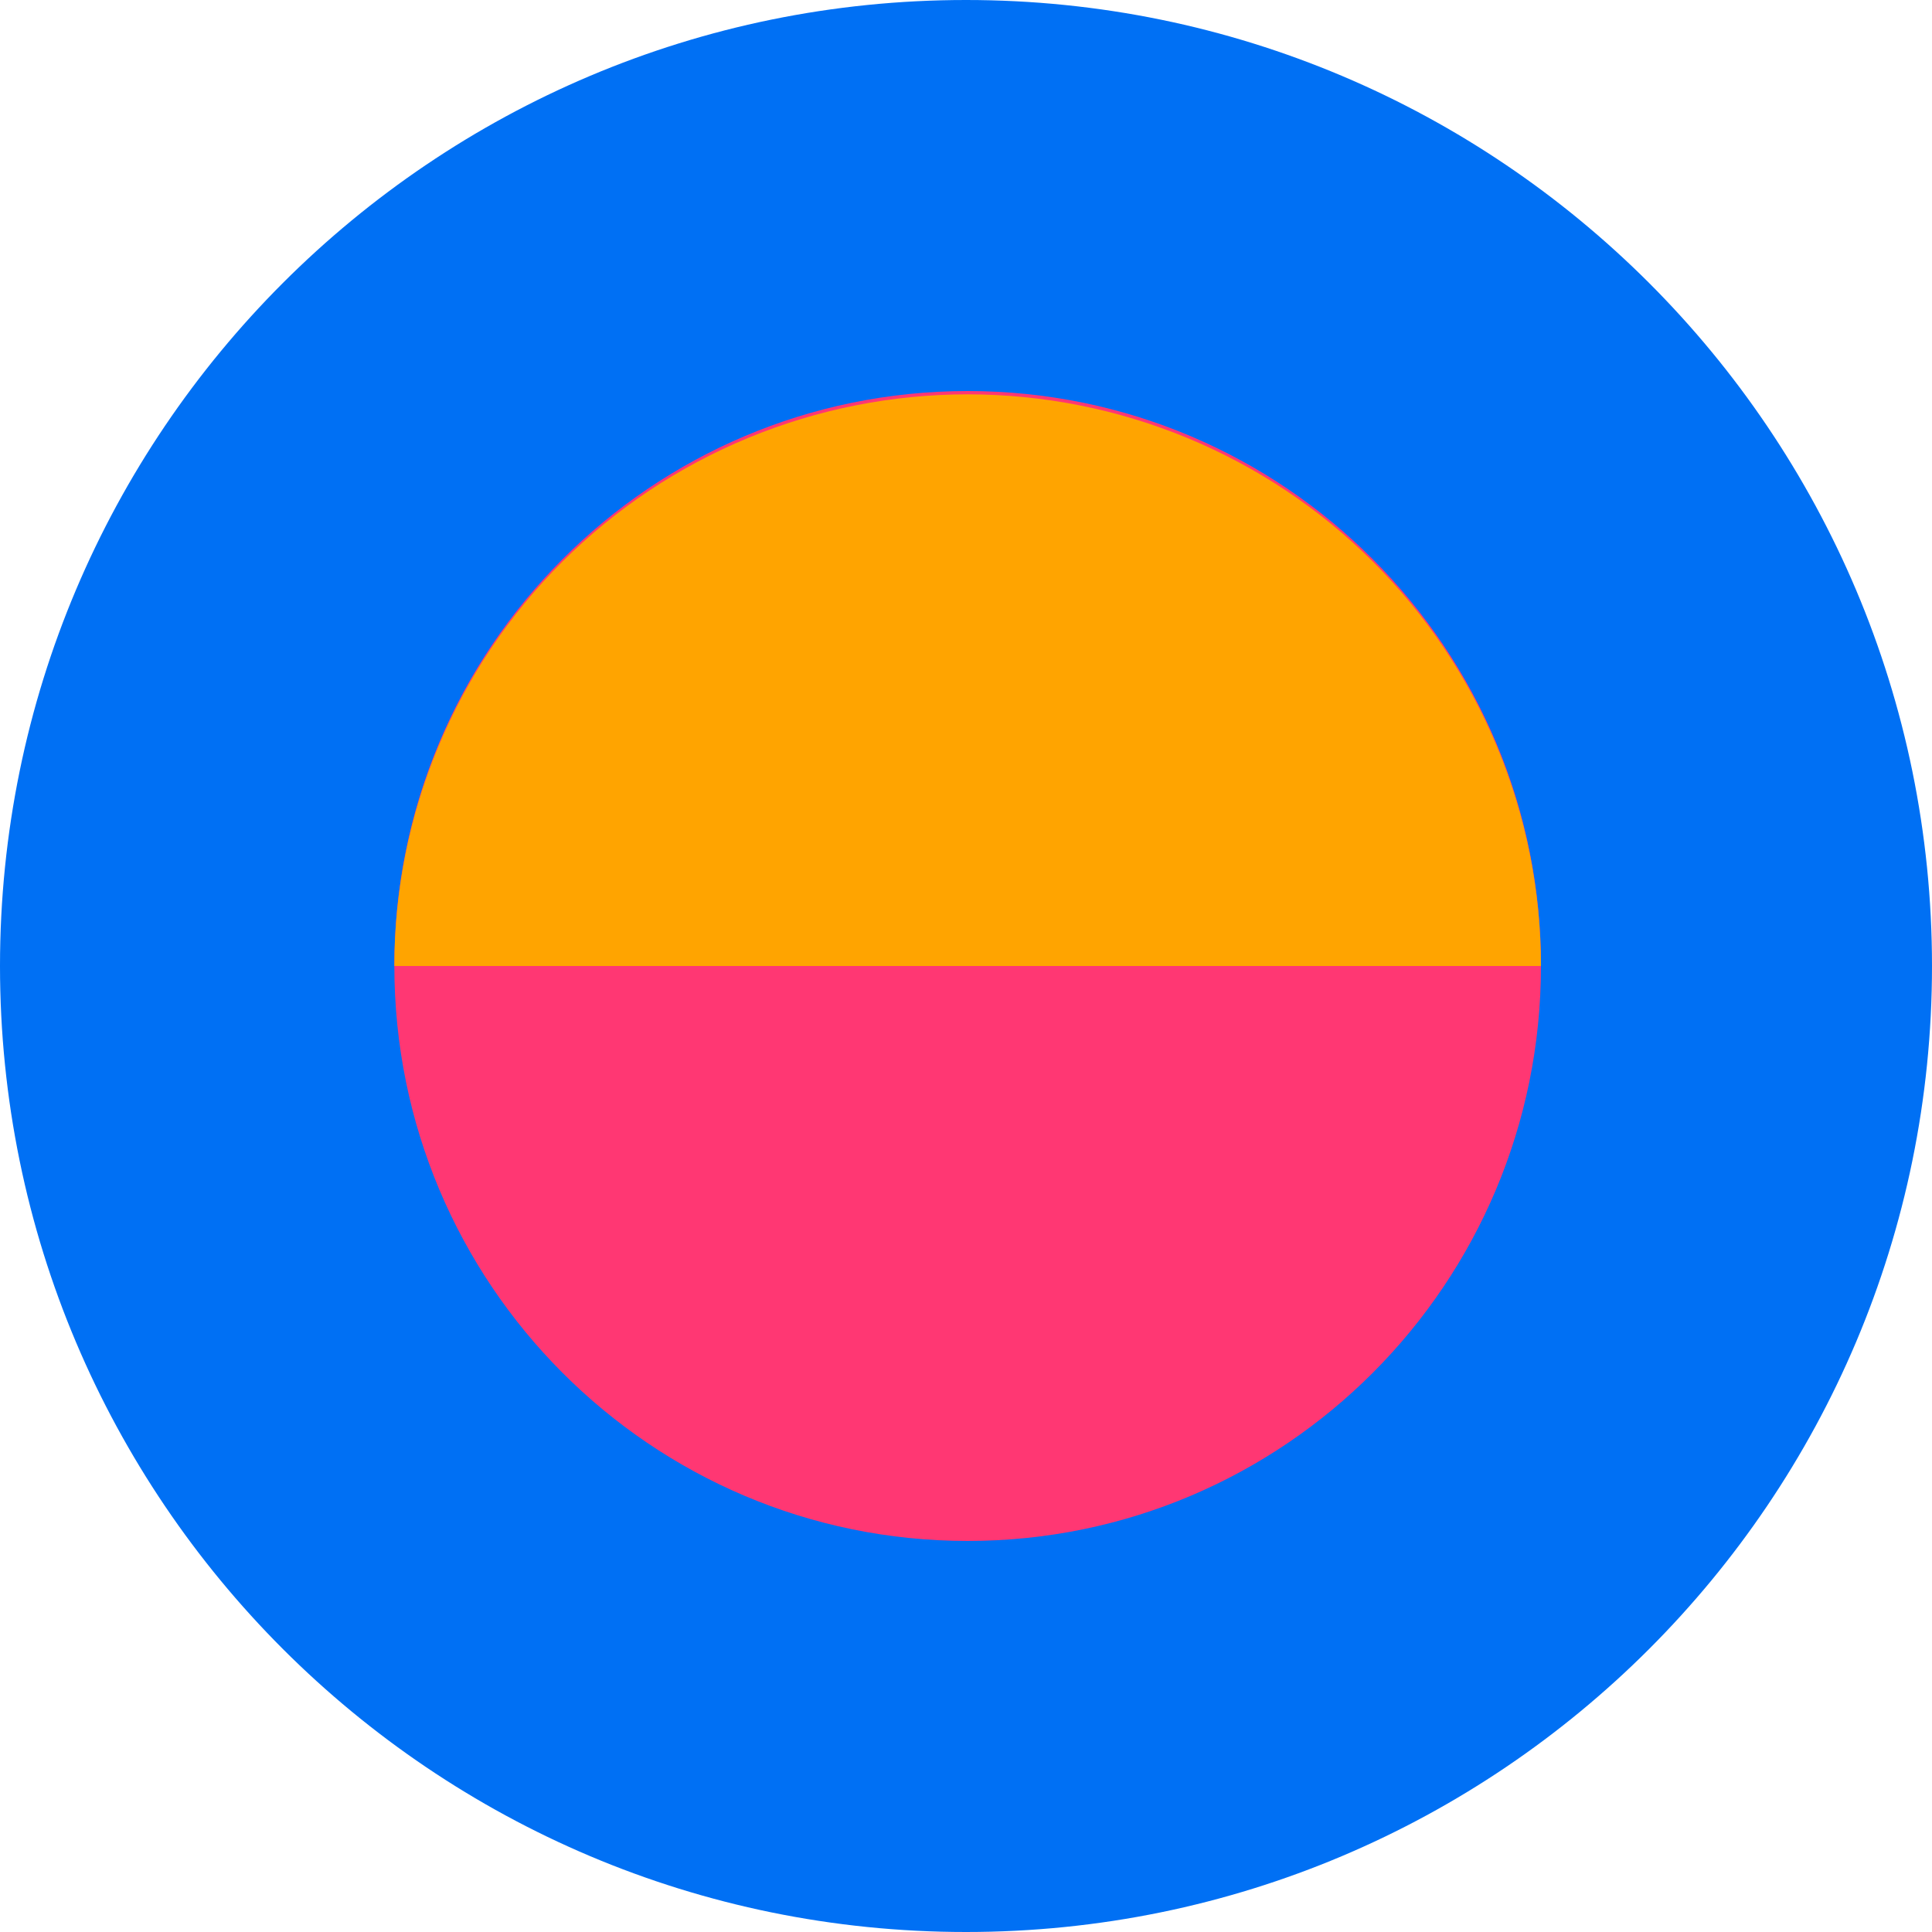
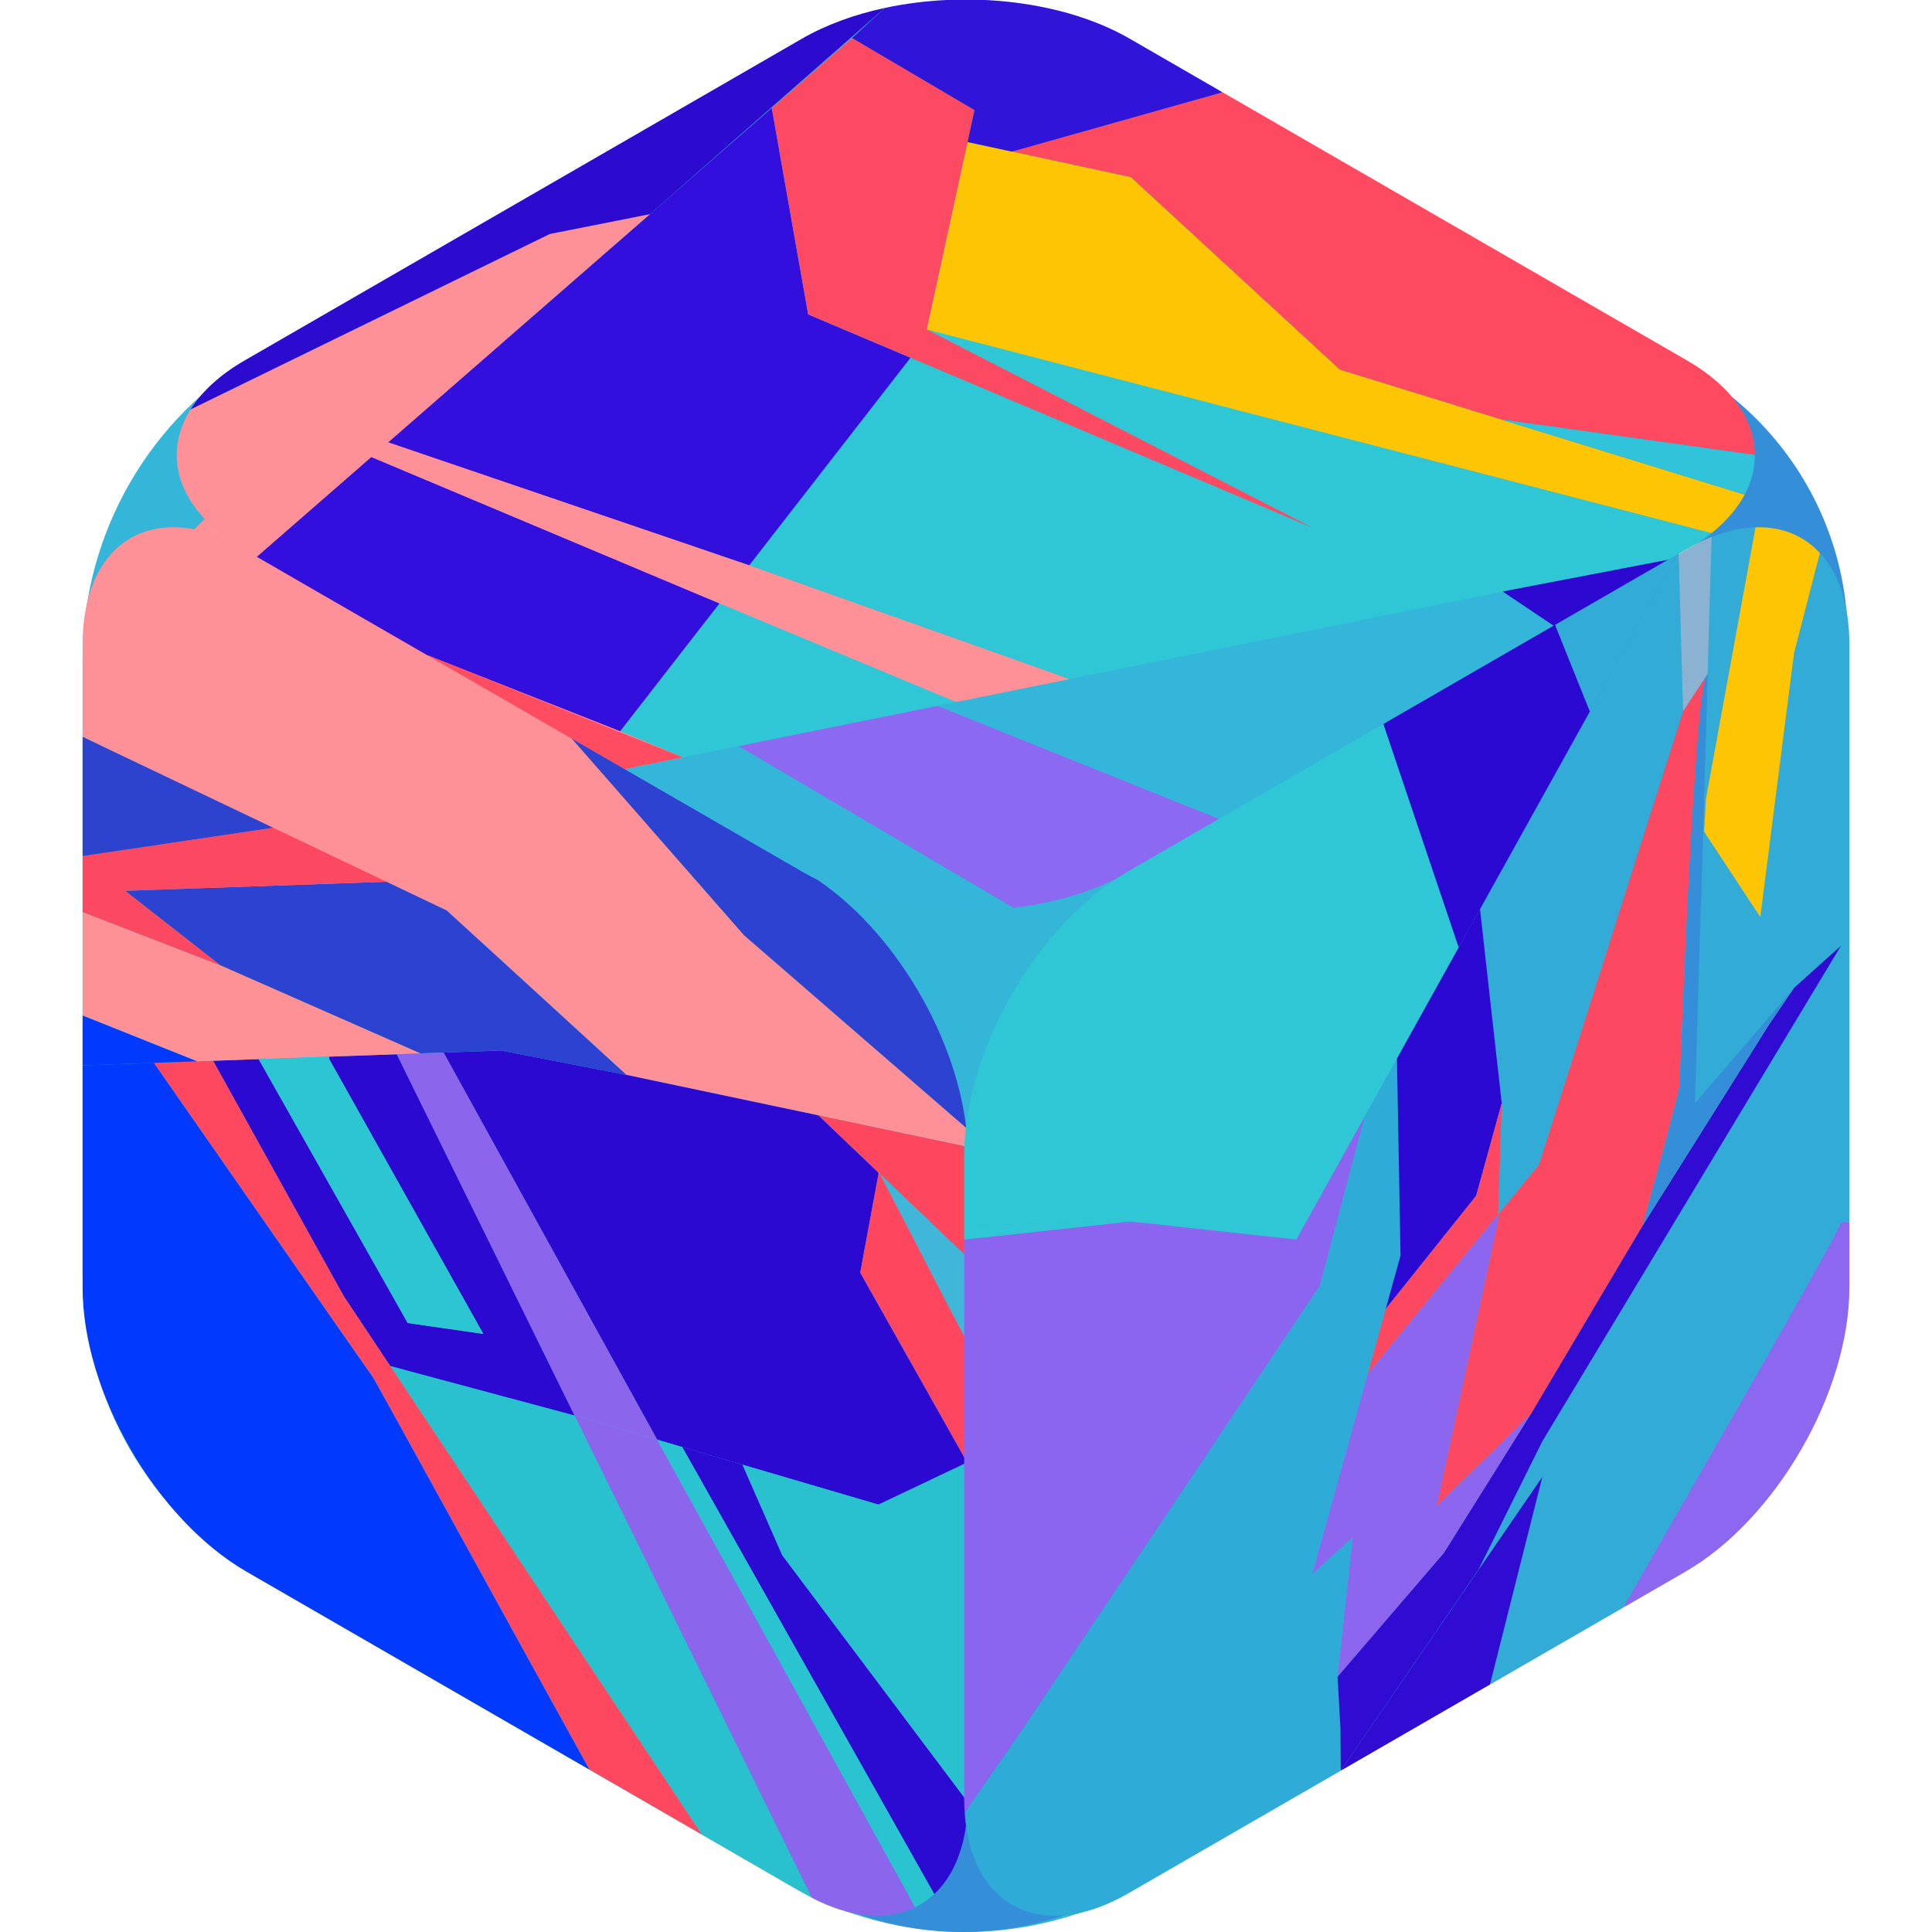
- <svg xmlns="http://www.w3.org/2000/svg" width="448" height="448" viewBox="0 0 448 448" fill="none">
-   <circle cx="224" cy="224" r="224" fill="#0070F4" />
-   <ellipse cx="224.384" cy="224" rx="132.94" ry="133.324" fill="#FF3773" />
-   <path d="M357.324 224C357.324 206.593 353.886 189.356 347.205 173.273C340.524 157.191 330.732 142.578 318.387 130.269C306.042 117.96 291.387 108.196 275.258 101.535C259.129 94.873 241.842 91.444 224.384 91.444C206.926 91.444 189.639 94.873 173.51 101.535C157.381 108.196 142.726 117.96 130.381 130.269C118.037 142.578 108.245 157.191 101.564 173.273C94.883 189.356 91.444 206.593 91.444 224L224.384 224H357.324Z" fill="#FFA400" />
+ <svg xmlns="http://www.w3.org/2000/svg" width="306.058" height="306.058" viewBox="112.141 1079.711 306.058 306.058" fill="none">
+   <path fill="#34b6d9" d="M237.01 1087.234a56 56 0 0 1 56.07 0l83.819 48.473a56 56 0 0 1 27.965 48.477v97.108a56 56 0 0 1-27.965 48.477l-83.819 48.473a56 56 0 0 1-56.07 0l-83.818-48.473a56 56 0 0 1-27.965-48.477v-97.108a56 56 0 0 1 27.965-48.477Z" />
+   <path fill="#358fd8" d="M264.64 1286.718c27.352 0 49.525 22.173 49.525 49.526 0 27.352-22.173 49.525-49.525 49.525-27.353 0-49.526-22.173-49.526-49.525Z" />
+   <path fill="#ff9197" d="M174.941 1131.547c27.352 0 49.526 22.174 49.526 49.526s-22.174 49.526-49.526 49.526-49.526-22.174-49.526-49.526Z" />
+   <path fill="#358fd8" d="M355.338 1131.547c27.352 0 49.526 22.174 49.526 49.526s-22.174 49.526-49.526 49.526-49.526-22.174-49.526-49.526Z" />
+   <path fill="#fe9197" d="M125.227 1196.44v-14.661c0-13.35 7.55-20.303 17.99-18.168l56.424 31.13 2.72 1.572 27.643 31.545 35.193 30.52q.173 1.522.229 3.013l-54.046-11.395-28.464-26.045Z" />
+   <path fill="#013afd" d="M151.207 1328.696c-14.348-8.285-25.98-28.432-25.98-45v-35.214l11.299-.401c.614.866 34.062 48.973 34.606 49.656.394.495 22.156 40.224 34.409 62.328Z" />
+   <path fill="#2c09d1" d="m211.38 1249.996 30.436 6.417 9.53 9.1-2.926 15.797 16.939 30.08-14.049 6.672-35.072-10.288-33.83-61.32 9.09-.323Z" />
+   <path fill="#2ac1cf" d="M240.774 1380.37a34 34 0 0 1-1.304-.716l-16.141-9.319-49.383-74.238 29.211 7.839Z" />
+   <path fill="#2c42d0" d="m173.359 1219.393 9.557 4.558 28.464 26.045-19.883-3.865-12.782.453-31.643-13.936-15.11-11.819Z" />
+   <path fill="#8b66ed" d="M257.113 1381.863c-4.336 2.13-10.043 1.783-16.34-1.493l-37.616-76.434 13.081 3.838Z" />
+   <path fill="#2c09d1" d="m145.888 1247.749 7.224-.257 23.615 41.804 11.98 1.728-24.421-43.544-.014-.383 10.725-.38 28.16 57.219-29.211-7.839-7.37-11.08Z" />
+   <path fill="#2ac1cf" d="M265.451 1311.554v53.1q0 .255-.004.505l-.25-.26-29.148-38.794-6.308-14.37 21.57 6.328 14.048-6.672Z" />
+   <path fill="#fd485f" d="m223.329 1370.335-17.788-10.27c-12.253-22.104-34.015-61.833-34.41-62.328-.543-.683-33.991-48.79-34.605-49.656l9.362-.332 20.688 37.269Z" />
+   <path fill="#2d42d0" d="m202.362 1196.313 37.108 21.424c13.11 7.57 23.953 25.043 25.727 40.641l-35.193-30.52Z" />
+   <path fill="#2b0ad1" d="M265.447 1365.16c-.095 6.58-2.056 11.56-5.304 14.604l-39.936-70.826 9.534 2.797 6.308 14.37 29.148 38.794Z" />
+   <path fill="#fe9196" d="M125.227 1240.59v-16.4l21.845 8.458 31.643 13.936-35.367 1.255Z" />
+   <path fill="#8b66ed" d="m174.997 1246.716 7.411-.263 33.83 61.32-13.08-3.837Z" />
+   <path fill="#2cc5d2" d="m153.112 1247.492 11.16-.395.014.383 24.421 43.544-11.98-1.728Z" />
+   <path fill="#fc4962" d="M125.227 1224.19v-8.878l30.211-4.464 17.92 8.545-41.396 1.436 15.11 11.82Z" />
+   <path fill="#fe475f" d="M265.451 1292.508v18.84l-.092.043-16.939-30.08 2.927-15.799.214.206Z" />
+   <path fill="#2d43cd" d="M125.227 1215.312v-18.871l30.211 14.407Z" />
+   <path fill="#2ac4d1" d="M260.143 1379.764a12.5 12.5 0 0 1-3.03 2.099l-40.875-74.09 3.969 1.165Z" />
+   <path fill="#fe475f" d="M265.426 1261.391q.025.677.025 1.346v16.241l-13.89-13.26-.186-.36-.028.154-9.53-9.099Z" />
+   <path fill="#40b6d9" d="M265.451 1278.978v13.53c-4.95-9.535-12.604-24.31-13.89-26.79Z" />
+   <path fill="#013afd" d="M125.227 1248.482v-7.892l18.12 7.249Z" />
+   <path fill="#fe9197" d="M143.217 1163.611c2.517.515 5.203 1.558 7.99 3.168l48.434 27.963Z" />
+   <path fill="#fec404" d="m251.347 1265.512.028-.154.186.36Z" />
+   <path fill="#ccc" d="M265.451 1311.347v.207l-.092-.163Z" />
+   <path fill="#2fc7d5" d="M383.274 1164.17a31 31 0 0 1-3.887 2.64l-2.59 1.495-95.242 18.988-50.727-18.022 25.55-32.892 63.642 26.919-61.075-31.394Z" />
+   <path fill="#320fdd" d="m215.866 1112.967 18.535-16.15 5.766 32.704 16.212 6.858-25.551 32.892-57.218-19.484Z" />
+   <path fill="#fd4a61" d="m305.806 1094.328 73.58 42.482c7.16 4.134 10.748 9.55 10.757 14.968l-40.264-5.624-25.491-7.867-33.1-30.491-18.842-4.065Z" />
+   <path fill="#fec504" d="M388.516 1158.077c-1.145 2.145-2.892 4.205-5.242 6.093l-124.33-32.266 6.47-29.689 25.874 5.58 33.1 30.492Z" />
+   <path fill="#320fdd" d="m179.744 1183.464-26.935-15.551 18.147-15.813 55.184 23.206-15.732 20.252Z" />
+   <path fill="#33b6d9" d="m358.403 1178.925-52.998 30.599-44.794-17.995 89.572-18.117Z" />
+   <path fill="#fd4a63" d="m234.401 1096.817 12.723-11.087 19.395 11.42-7.574 34.754 61.075 31.394-79.853-33.777Z" />
+   <path fill="#fe9197" d="m152.809 1167.913-1.91-1.103c-10.42-6.016-13.273-14.747-8.558-22.25l56.907-27.791 15.854-3.136Z" />
+   <path fill="#8b69f1" d="m305.405 1209.524-14.281 8.245c-5.252 3.032-11.697 4.954-18.462 5.767l-43.574-25.631 31.523-6.376Z" />
+   <path fill="#3015d8" d="M252.294 1080.973c13.06-2.81 28.331-1.183 38.83 4.879l14.682 8.476-33.36 9.403-7.031-1.516 1.104-5.064-19.395-11.42Z" />
+   <path fill="#2c0ace" d="M239.162 1085.852c3.85-2.223 8.342-3.85 13.132-4.88l-37.192 32.66-15.854 3.137-56.907 27.791c1.777-2.828 4.63-5.482 8.559-7.75Z" />
+   <path fill="#2fc7d5" d="m229.088 1197.905-8.773 1.774-9.907-4.121 15.732-20.252 37.462 15.618Z" />
+   <path fill="#33b6d9" d="M272.662 1223.536c-11.721 1.407-24.402-.515-33.5-5.767l-28.093-16.22 18.019-3.644Z" />
+   <path fill="#fe9197" d="m264.078 1190.828-.476.096-37.462-15.618 4.688-6.035 50.727 18.022ZM170.956 1152.1l2.654-2.313 57.218 19.484-4.688 6.035Z" />
+   <path fill="#30c3d9" d="M390.143 1151.778c.01 2.125-.533 4.25-1.627 6.3l-38.637-11.924Z" />
+   <path fill="#ff4c60" d="m211.07 1201.55-31.326-18.086 40.57 16.215Z" />
+   <path fill="#2d08d0" d="m376.798 1168.305-18.395 10.62-8.22-5.513Z" />
+   <path fill="#2fc7d5" d="M264.887 1262.737c0-16.568 11.632-36.715 25.98-45l40.425-23.339 11.932 35.4-25.718 46.274-26.284-2.855-1.382.145-1.411-.146-23.542.675Z" />
+   <path fill="#32abd6" d="M383.486 1164.684c2.376-.909 4.642-1.382 6.752-1.446l-7.859 43.045-.292 5.18 8.911 13.519 5.344-41.78 4.102-15.889c2.942 3.164 4.667 8.084 4.667 14.466v91.585h-1.324c-1.104 3.308-34.555 60.887-34.486 61.007l-21.13 12.2 8.305-32.902-10.115 14.693 10.115-20.342 47.315-78.499-7.45 6.694-15.674 18.243 2.62-89.698.155-.059Z" />
+   <path fill="#2eabd6" d="m324.54 1360.214-33.672 19.44c-13.695 7.907-24.915 2.15-25.91-12.796l8.385-12.077 47.855-71.354 7.12-26.81 5.119-9.209.57 31.212-13.987 50.442 6.42-5.847-2.408 22.126.459 8.254Z" />
+   <path fill="#8b65f0" d="M264.959 1366.858a33 33 0 0 1-.072-2.204v-88.582l24.953-2.71 26.235 2.554 1.43.156 10.813-19.454-7.12 26.81-47.855 71.353Z" />
+   <path fill="#fd4861" d="m378.764 1192.394 3.89-5.923c-1.987-.058-4.42 64.146-4.402 65.055.019.91-5.901 22.365-5.901 22.365l-17.658 29.778-14.983 14.696 9.72-45.149.036-1.115 6.455-7.894Z" />
+   <path fill="#32abd6" d="m377.832 1167.529.229-.133.703 24.998-22.843 71.813-6.455 7.894.572-17.63-3.443-30.74Z" />
+   <path fill="#8c66ef" d="m328.775 1297.488.034-.126 20.657-25.261-.036 1.115-9.72 45.15 14.983-14.697-13.8 22.045-16.86 19.627 2.407-22.126-6.42 5.847Z" />
+   <path fill="#2c08d3" d="m331.292 1194.398 27.203-15.705 5.51 13.714-20.781 37.391Z" />
+   <path fill="#300bd2" d="m324.491 1353.595-.459-8.254 16.861-19.627 13.8-22.045 17.658-29.778 20.08-31.948 3.91-5.728 7.45-6.694-47.315 78.5-10.115 20.341-21.821 31.852Z" />
+   <path fill="#2c08d3" d="m333.437 1247.408 13.158-23.676 3.443 30.738-4.056 14.678-14.316 17.914 2.34-8.442Z" />
+   <path fill="#8b68ef" d="M405.111 1273.364v10.332c0 16.568-11.632 36.715-25.98 45l-9.83 5.675c-.07-.12 33.382-57.7 34.486-61.007Z" />
+   <path fill="#fec504" d="M390.238 1163.238c4.109-.125 7.625 1.3 10.206 4.075l-4.102 15.89-5.344 41.779-8.91-13.518.291-5.18Z" />
+   <path fill="#300bd2" d="m348.171 1346.57-23.631 13.644 31.936-46.545Z" />
+   <path fill="#348fd8" d="M372.35 1273.891s5.921-21.455 5.902-22.365 2.415-65.113 4.402-65.055l-1.987 67.987 15.675-18.243-3.91 5.728Z" />
+   <path fill="#32abd6" d="m358.495 1178.693 19.337-11.164-13.827 24.878Z" />
+   <path fill="#fd4861" d="m331.391 1288.05.275-.988 14.316-17.914 4.056-14.678-.572 17.63-20.657 25.262Z" />
+   <path fill="#ccc" fill-opacity=".579" d="m378.06 1167.396 1.07-.617a31 31 0 0 1 4.158-2.019l-.634 21.71-3.89 5.924Z" />
+   <path fill="#2fc7d5" d="M264.887 1276.072v-2.18l23.542-.676 1.411.146Z" />
+   <path fill="#8b65f0" d="m291.193 1273.502-1.353-.14 1.382-.145 24.853 2.7Z" />
</svg>
